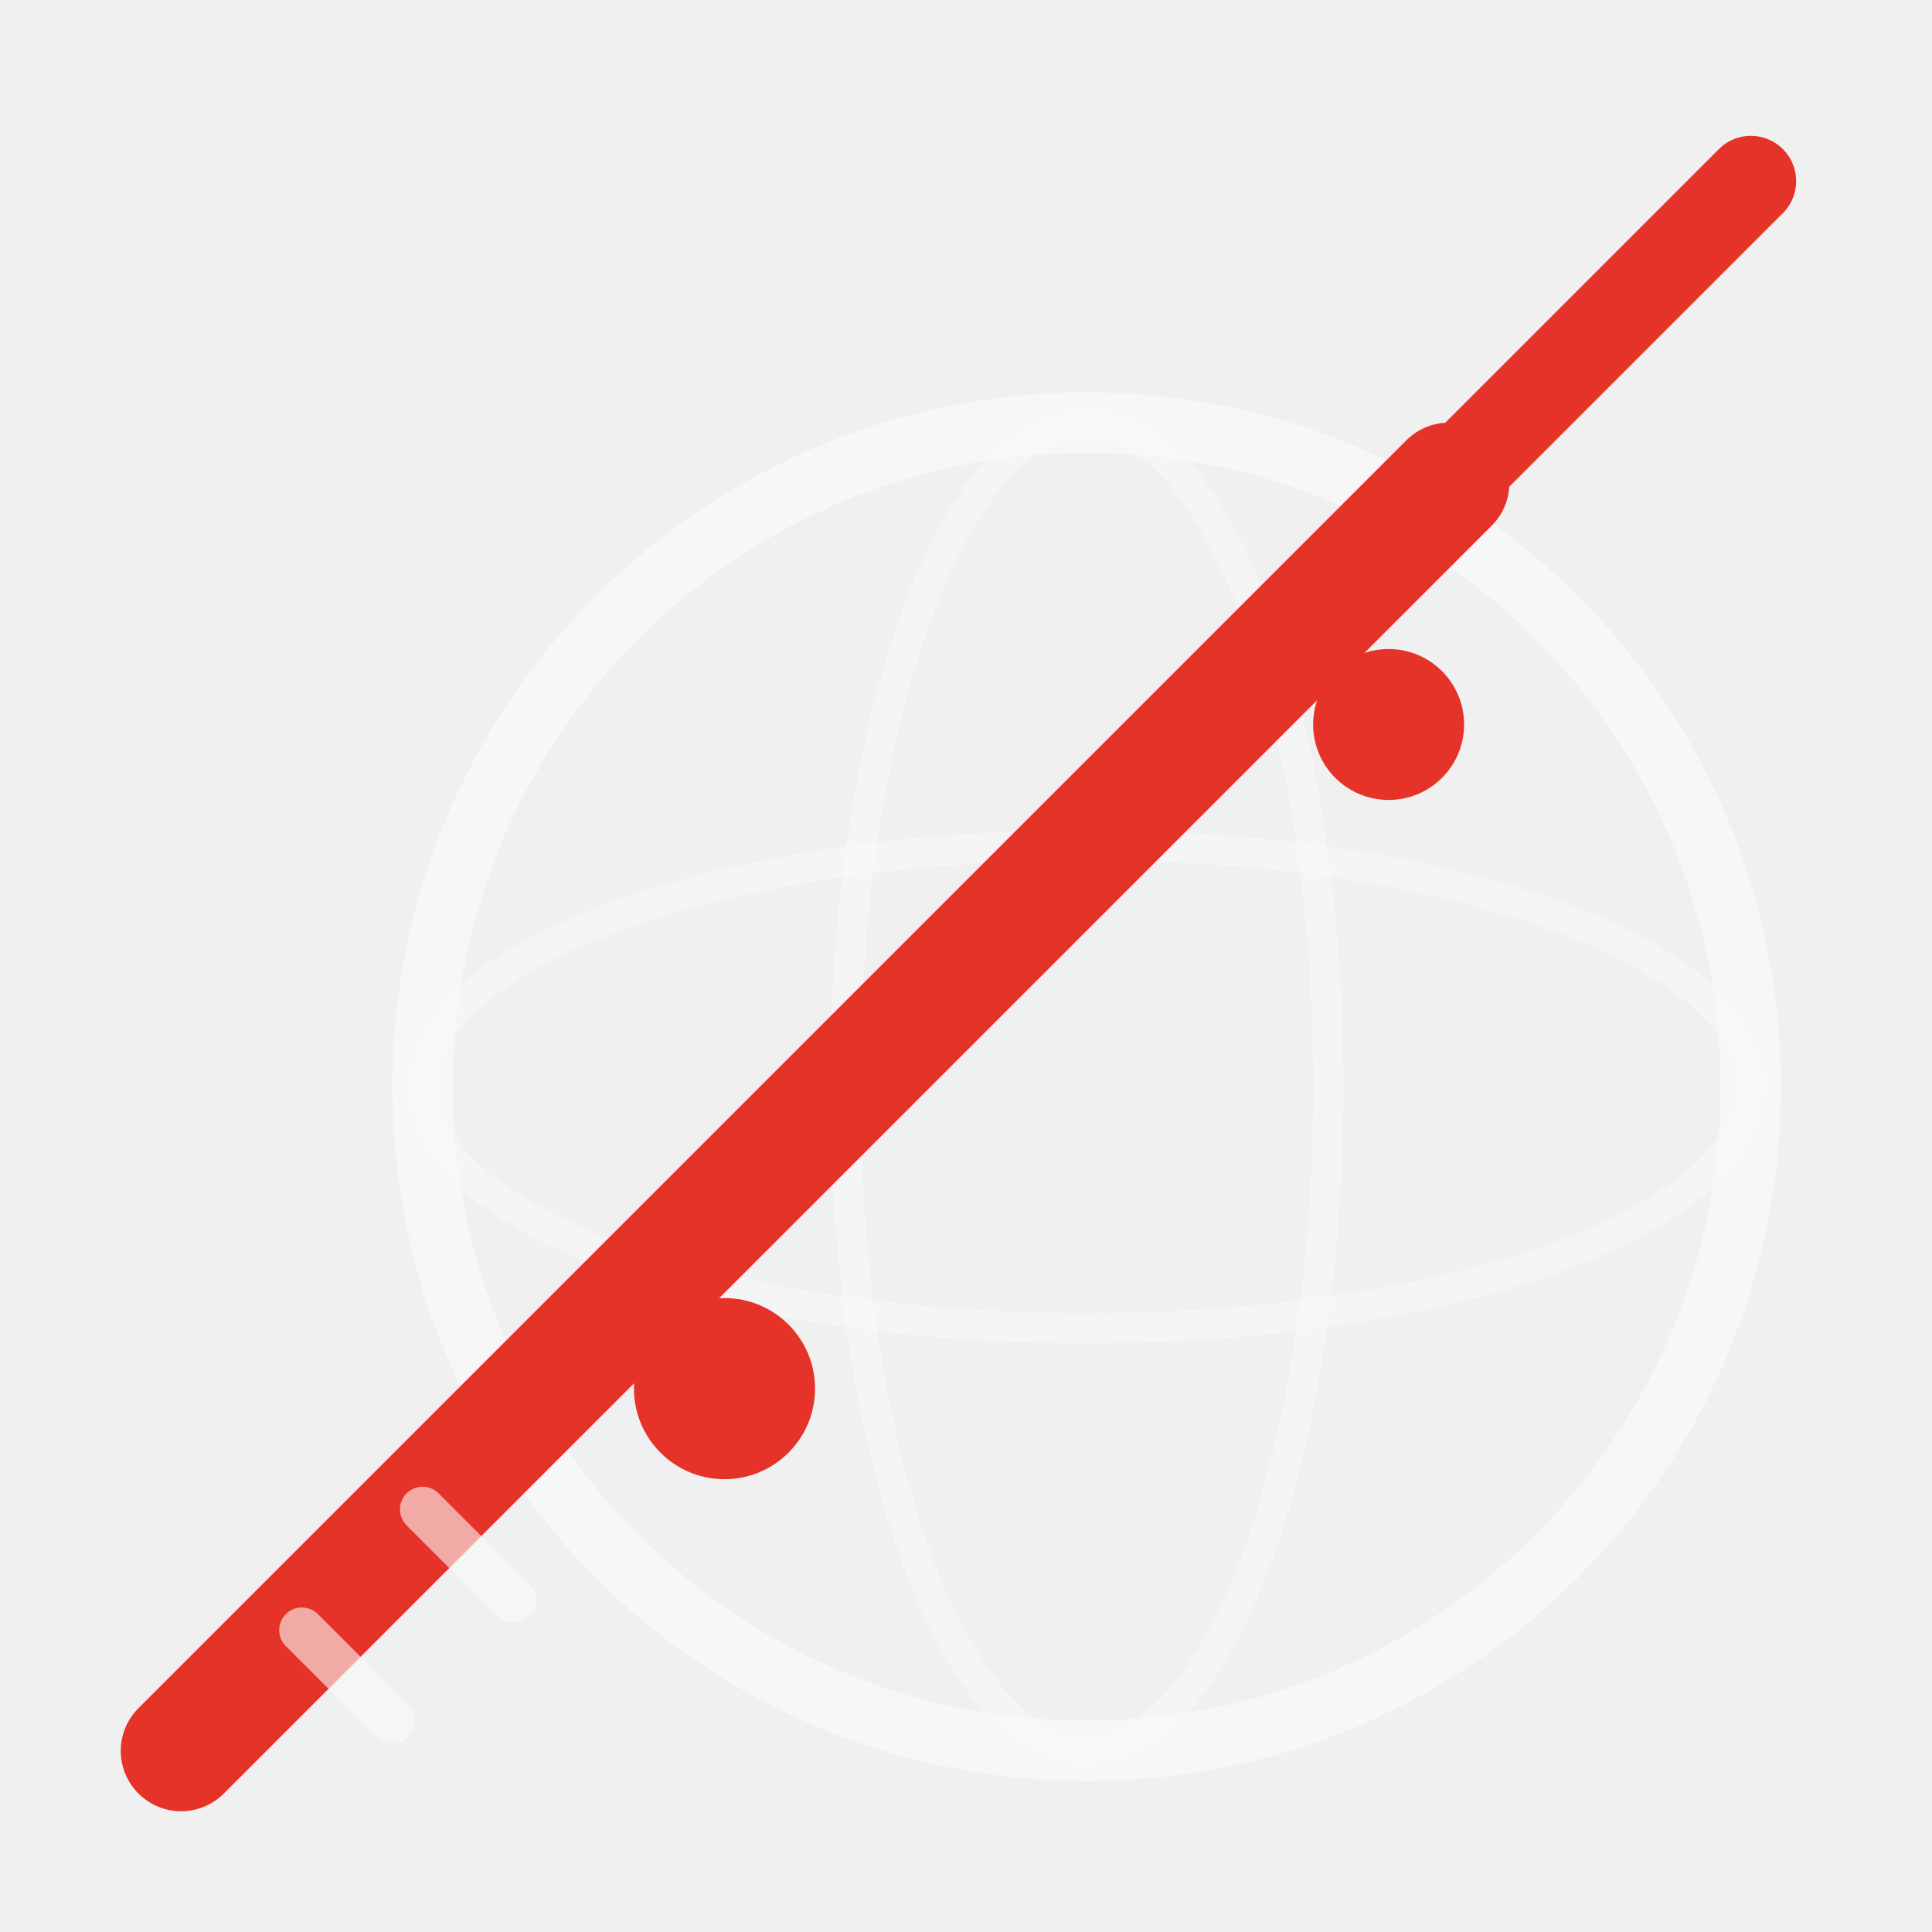
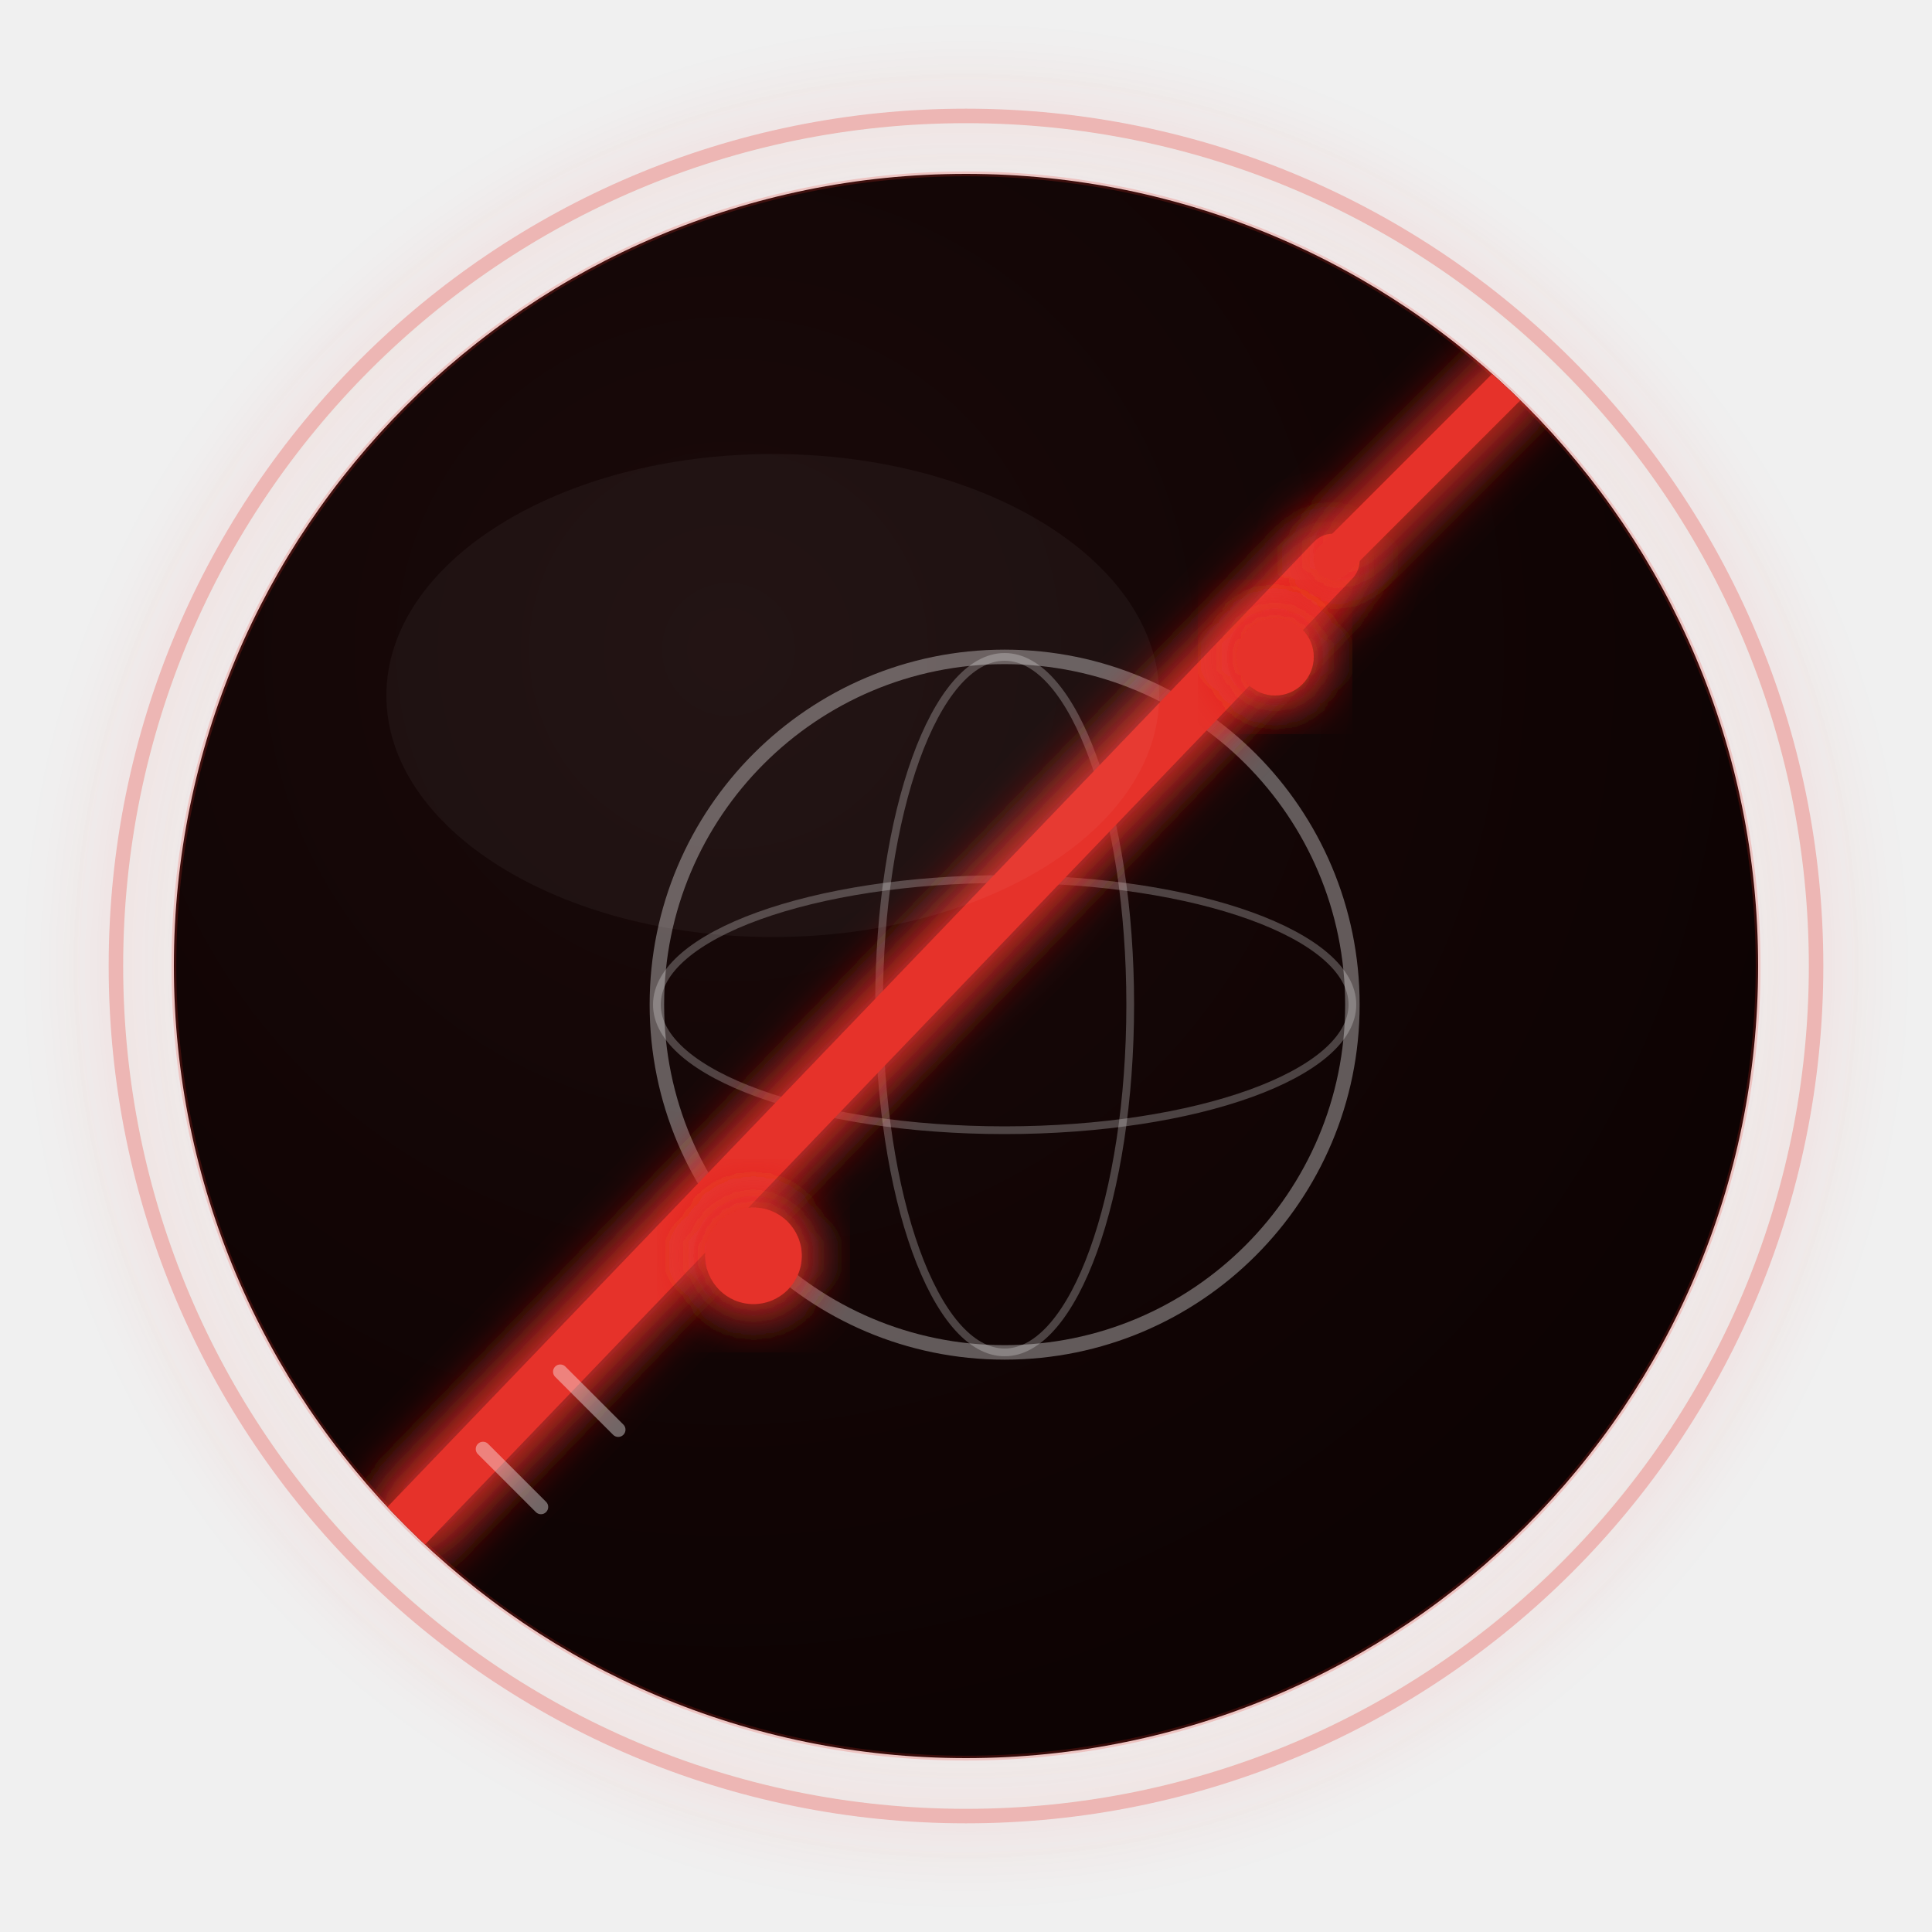
- <svg xmlns="http://www.w3.org/2000/svg" width="64" height="64" viewBox="0 0 64 64" fill="none">
-   <circle cx="36" cy="36" r="22" stroke="#FAFAFA" stroke-width="2" fill="none" opacity="0.7" />
-   <ellipse cx="36" cy="36" rx="22" ry="8" stroke="#FAFAFA" stroke-width="1" fill="none" opacity="0.5" />
-   <ellipse cx="36" cy="36" rx="8" ry="22" stroke="#FAFAFA" stroke-width="1" fill="none" opacity="0.5" />
-   <line x1="6" y1="58" x2="48" y2="16" stroke="#E63329" stroke-width="4" stroke-linecap="round" />
-   <line x1="48" y1="16" x2="58" y2="6" stroke="#E63329" stroke-width="3" stroke-linecap="round" />
-   <circle cx="24" cy="46" r="3" fill="#E63329" />
-   <circle cx="46" cy="24" r="2.5" fill="#E63329" />
-   <line x1="10" y1="54" x2="13" y2="57" stroke="#FAFAFA" stroke-width="1.5" stroke-linecap="round" opacity="0.6" />
-   <line x1="14" y1="50" x2="17" y2="53" stroke="#FAFAFA" stroke-width="1.5" stroke-linecap="round" opacity="0.6" />
+ <svg xmlns="http://www.w3.org/2000/svg" width="200" height="200" viewBox="0 0 200 200" fill="none">
+   <defs>
+     <radialGradient id="ppBaseGrad" cx="35%" cy="30%" r="70%">
+       <stop offset="0%" stop-color="#1a0a0a" />
+       <stop offset="60%" stop-color="#120505" />
+       <stop offset="100%" stop-color="#0d0303" />
+     </radialGradient>
+     <radialGradient id="ppAmbient" cx="50%" cy="50%" r="50%">
+       <stop offset="0%" stop-color="#E63329" stop-opacity="0.15" />
+       <stop offset="100%" stop-color="#E63329" stop-opacity="0" />
+     </radialGradient>
+     <filter id="ppGlow" x="-50%" y="-50%" width="200%" height="200%">
+       <feGaussianBlur stdDeviation="3" result="blur" />
+       <feMerge>
+         <feMergeNode in="blur" />
+         <feMergeNode in="blur" />
+         <feMergeNode in="SourceGraphic" />
+       </feMerge>
+     </filter>
+     <filter id="ppRingGlow" x="-50%" y="-50%" width="200%" height="200%">
+       <feGaussianBlur stdDeviation="4" result="blur" />
+       <feMerge>
+         <feMergeNode in="blur" />
+         <feMergeNode in="SourceGraphic" />
+       </feMerge>
+     </filter>
+     <clipPath id="ppClip">
+       <circle cx="100" cy="100" r="82" />
+     </clipPath>
+   </defs>
+   <circle cx="100" cy="100" r="95" fill="url(#ppAmbient)" />
+   <circle cx="100" cy="100" r="88" fill="none" stroke="#E63329" stroke-width="1.5" opacity="0.3" filter="url(#ppRingGlow)" />
+   <circle cx="100" cy="100" r="82" fill="url(#ppBaseGrad)" />
+   <circle cx="100" cy="100" r="82" fill="none" stroke="#E63329" stroke-width="0.5" opacity="0.2" />
+   <g clip-path="url(#ppClip)">
+     <circle cx="104" cy="104" r="36" stroke="#FAFAFA" stroke-width="1.5" fill="none" opacity="0.35" />
+     <ellipse cx="104" cy="104" rx="36" ry="13" stroke="#FAFAFA" stroke-width="0.8" fill="none" opacity="0.25" />
+     <ellipse cx="104" cy="104" rx="13" ry="36" stroke="#FAFAFA" stroke-width="0.8" fill="none" opacity="0.25" />
+     <line x1="42" y1="158" x2="138" y2="58" stroke="#E63329" stroke-width="5.5" stroke-linecap="round" filter="url(#ppGlow)" />
+     <line x1="138" y1="58" x2="158" y2="38" stroke="#E63329" stroke-width="4" stroke-linecap="round" filter="url(#ppGlow)" />
+     <circle cx="78" cy="130" r="5" fill="#E63329" filter="url(#ppGlow)" />
+     <circle cx="132" cy="68" r="4" fill="#E63329" filter="url(#ppGlow)" />
+     <line x1="50" y1="150" x2="56" y2="156" stroke="#FAFAFA" stroke-width="1.5" stroke-linecap="round" opacity="0.4" />
+     <line x1="58" y1="142" x2="64" y2="148" stroke="#FAFAFA" stroke-width="1.5" stroke-linecap="round" opacity="0.4" />
+   </g>
+   <ellipse cx="80" cy="72" rx="40" ry="25" fill="white" opacity="0.04" />
</svg>
